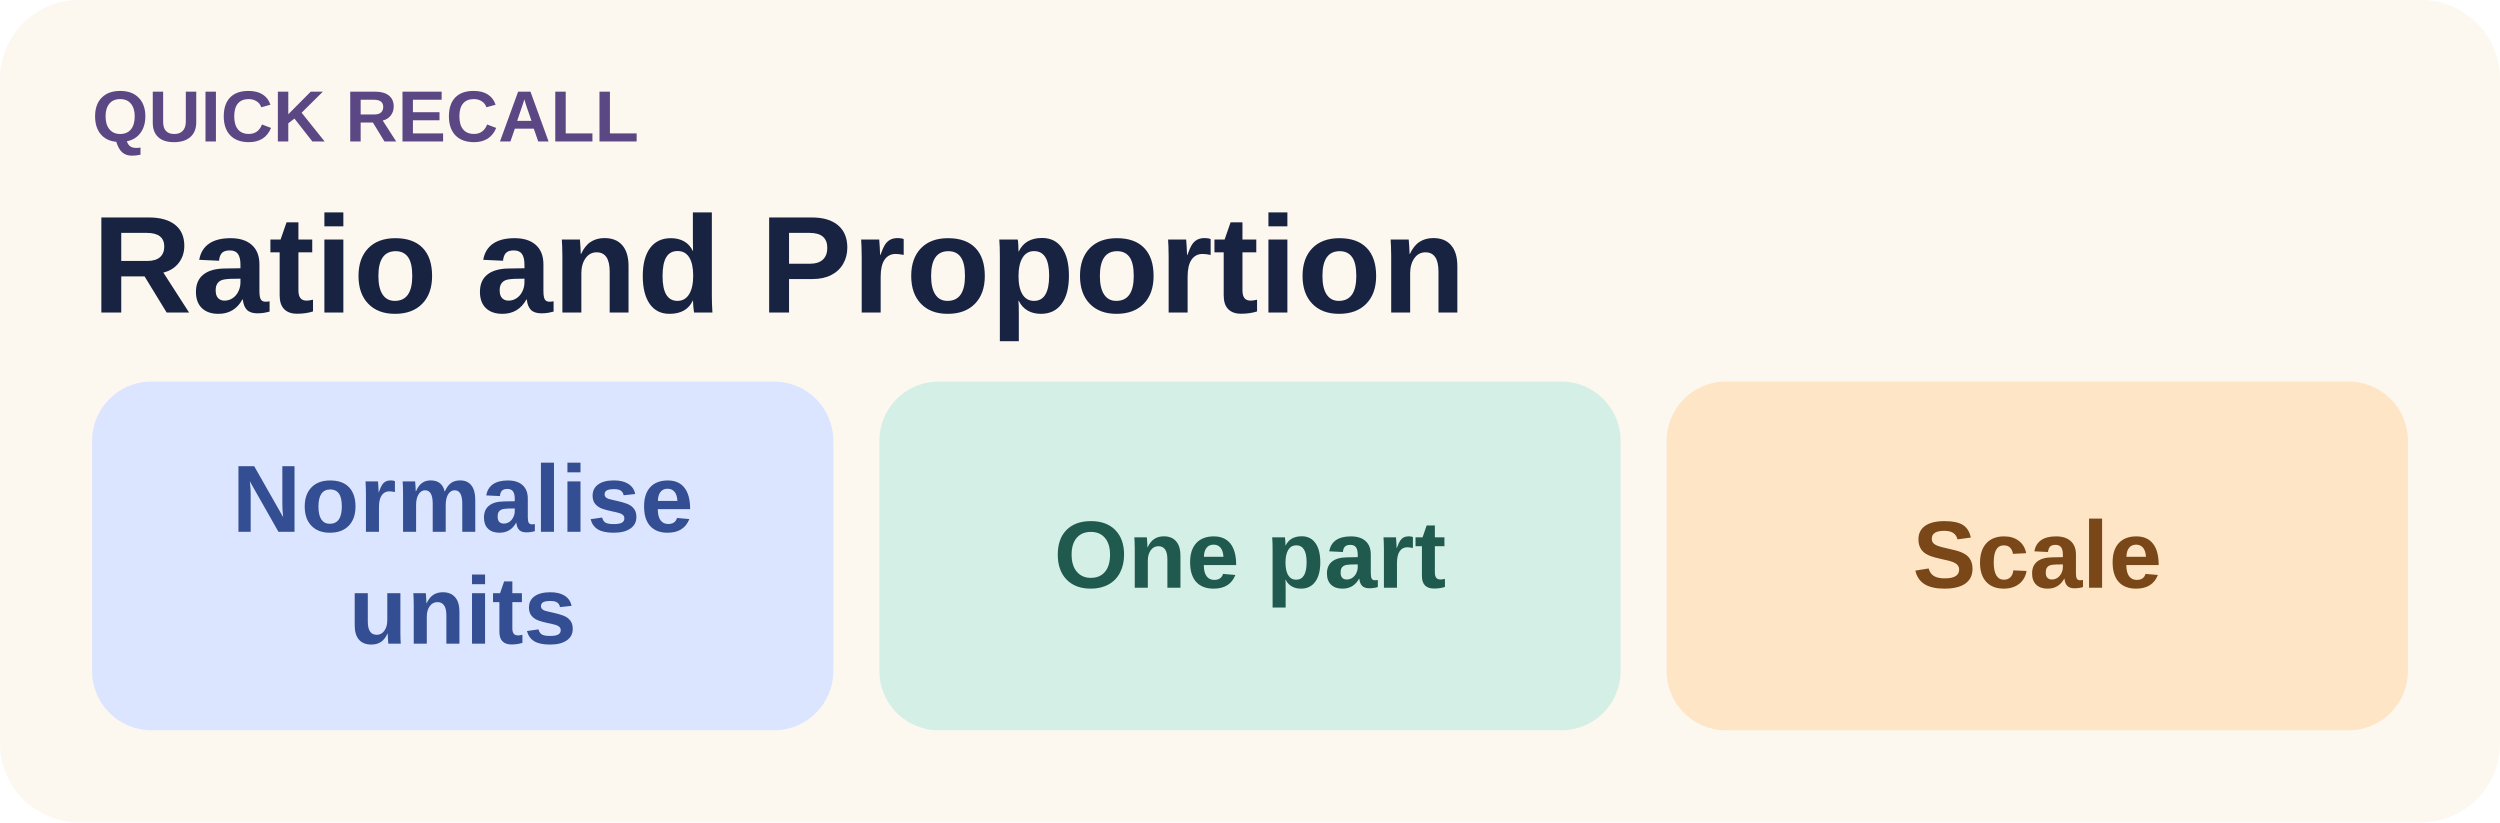
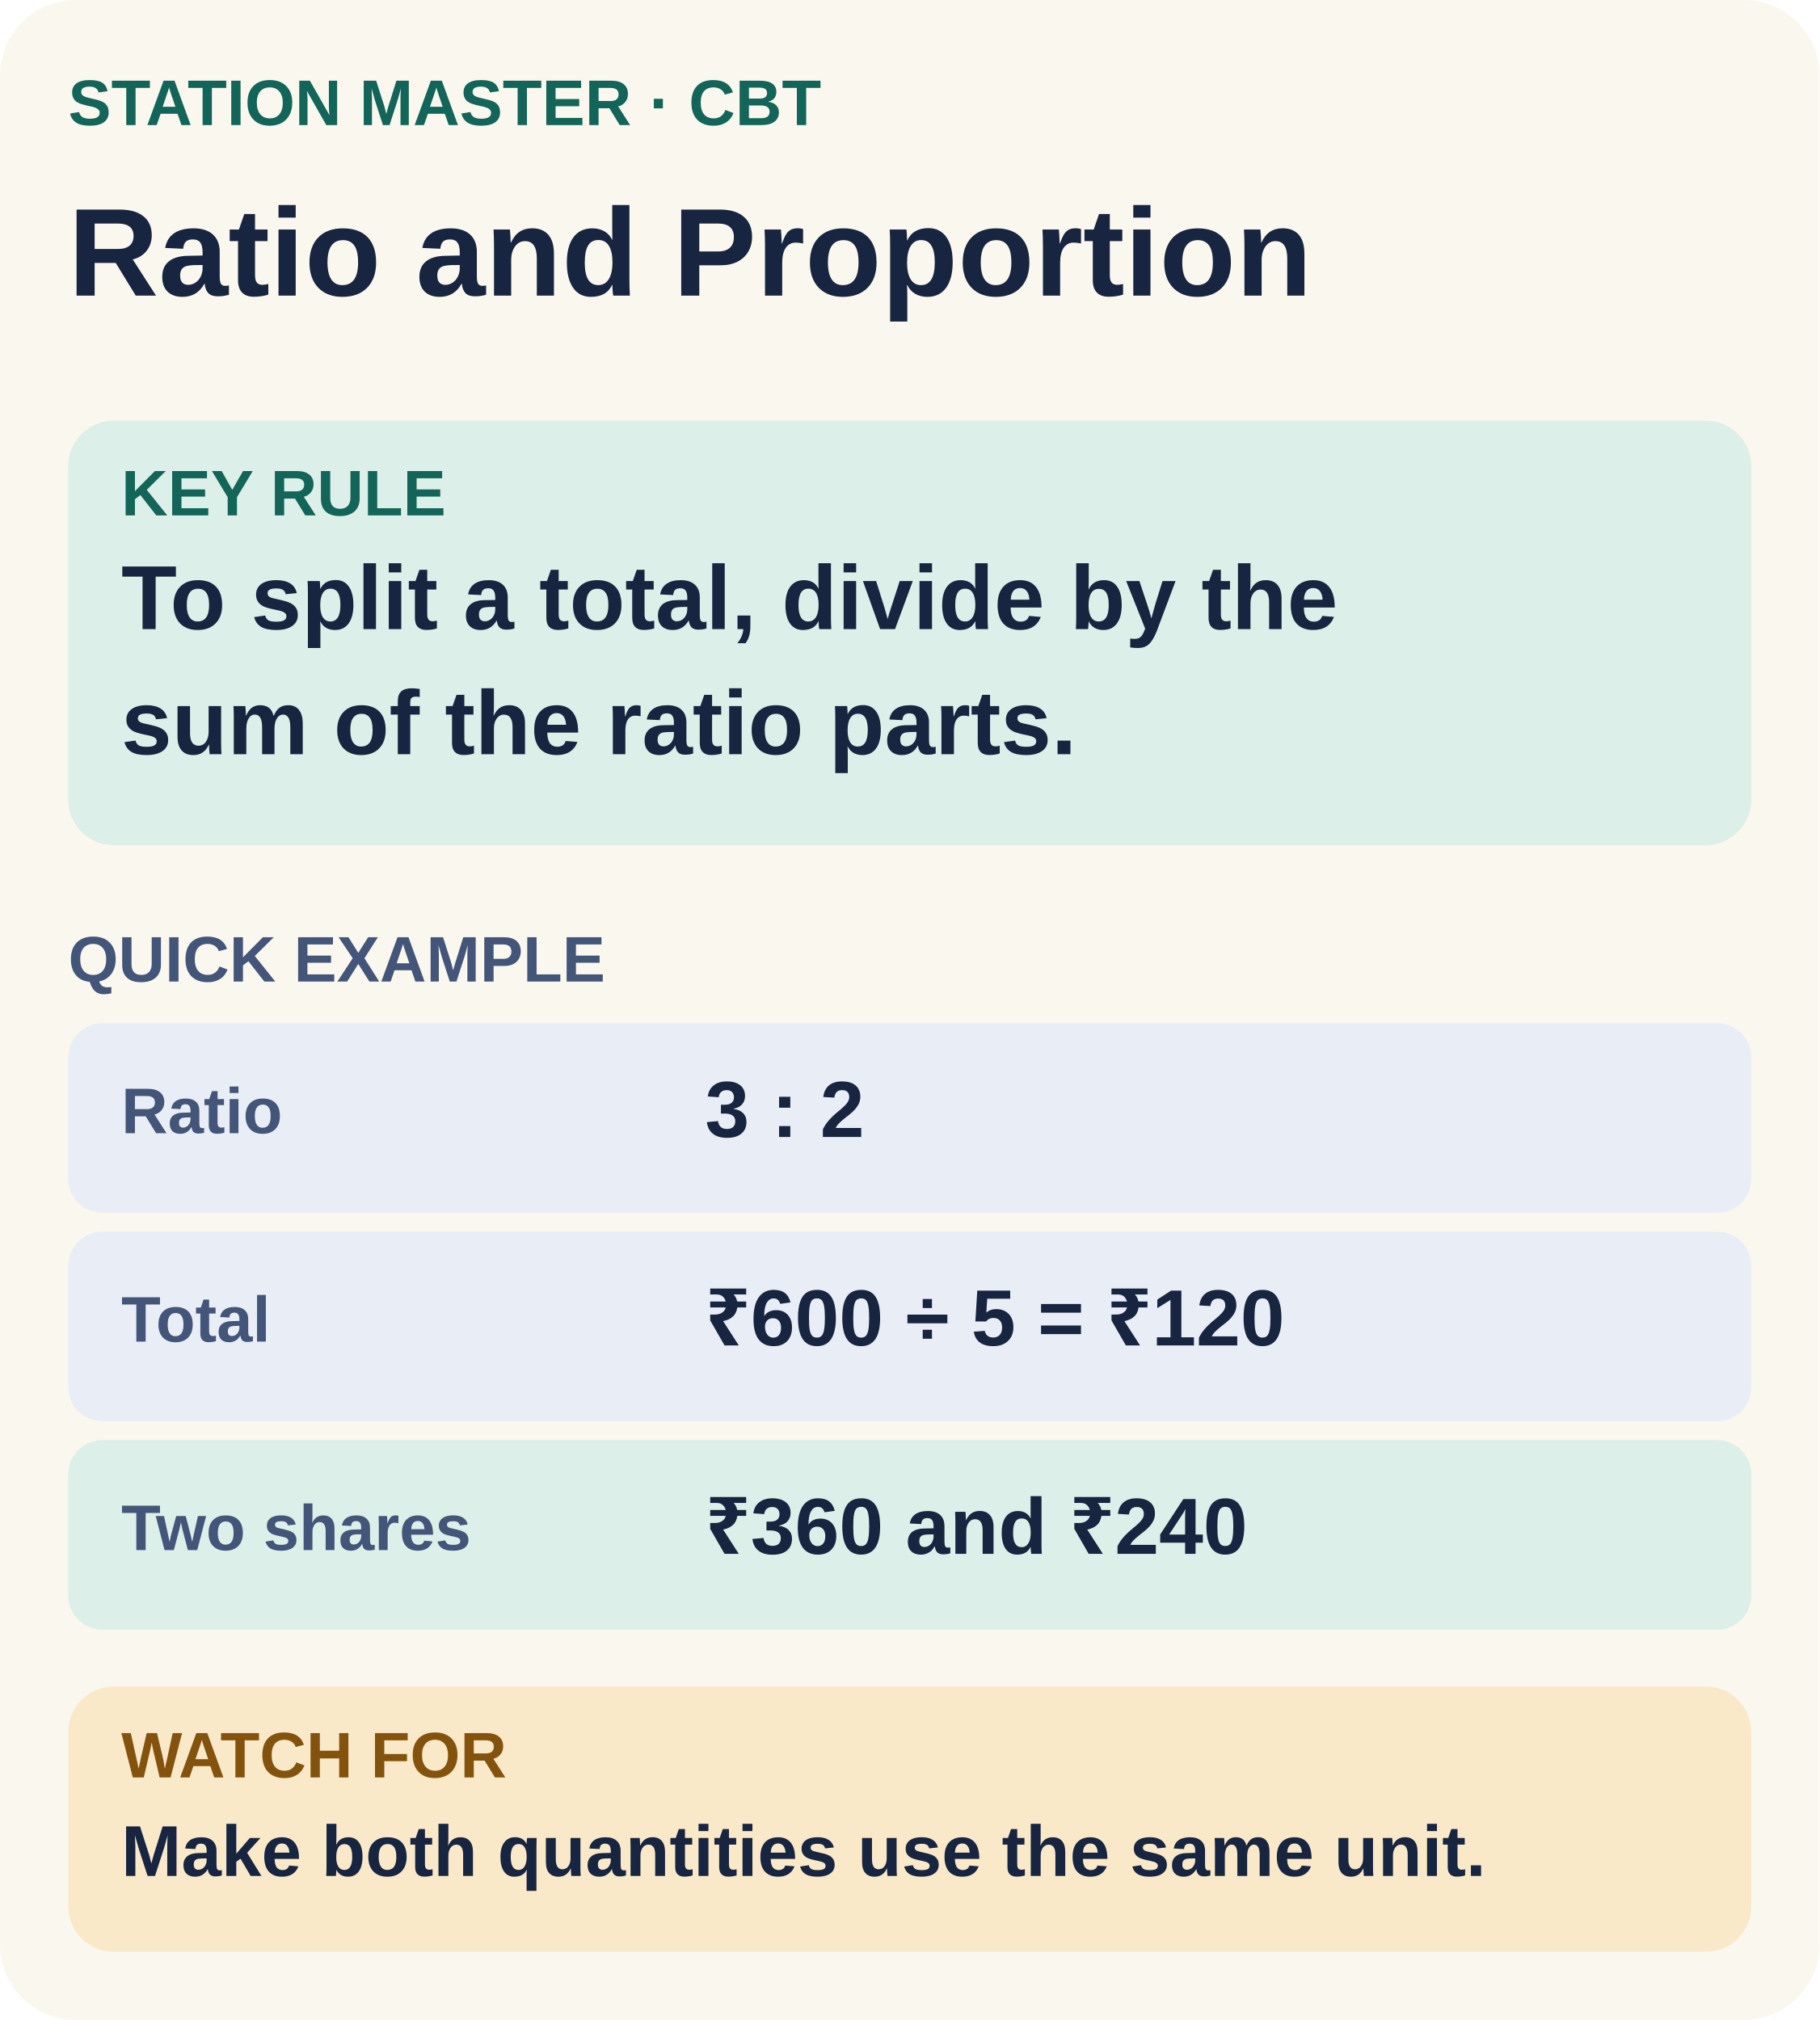
- <svg xmlns="http://www.w3.org/2000/svg" width="760" height="250" viewBox="0 0 760 250" role="img" aria-labelledby="title description">
-   <rect width="100%" height="100%" rx="24" fill="#fcf8ef" />
+ <svg xmlns="http://www.w3.org/2000/svg" width="480" height="533" viewBox="0 0 480 533" role="img" aria-labelledby="title description">
+   <rect x="0" y="0" width="480" height="533" rx="20" fill="#faf7ee" />
  <g font-family="Segoe UI, Arial, sans-serif" font-weight="700">
-     <text x="28" y="43" font-size="22" fill="#5a4784">QUICK RECALL</text>
-     <text x="28" y="95" font-size="42" fill="#182342">Ratio and Proportion</text>
-     <rect x="28" y="116" width="225.333" height="106" rx="18" fill="#dce5ff" />
-     <text x="140.667" y="161.667" font-size="29" fill="#344e93" text-anchor="middle">Normalise</text>
-     <text x="140.667" y="195.667" font-size="29" fill="#344e93" text-anchor="middle">units</text>
-     <rect x="267.333" y="116" width="225.333" height="106" rx="18" fill="#d4efe6" />
-     <text x="380" y="178.667" font-size="29" fill="#20594e" text-anchor="middle">One part</text>
-     <rect x="506.667" y="116" width="225.333" height="106" rx="18" fill="#fde5c5" />
-     <text x="619.333" y="178.667" font-size="29" fill="#794718" text-anchor="middle">Scale</text>
+     <text x="18" y="33" font-size="17" fill="#126558">STATION MASTER  ·  CBT</text>
+     <text x="18" y="78" font-size="33" fill="#172540">Ratio and Proportion</text>
+     <rect x="18" y="111" width="444" height="112" rx="12" fill="#dcefe8" />
+     <text x="32" y="136" font-size="17" fill="#126558">KEY RULE</text>
+     <text x="32" y="166" font-size="24" fill="#172540">To split a total, divide by the</text>
+     <text x="32" y="199" font-size="24" fill="#172540">sum of the ratio parts.</text>
+     <text x="18" y="259" font-size="17" fill="#435579">QUICK EXAMPLE</text>
+     <rect x="18" y="270" width="444" height="50" rx="9" fill="#e9edf6" />
+     <text x="32" y="299" font-size="17" fill="#435579">Ratio</text>
+     <text x="186" y="300" font-size="21" fill="#172540">3 : 2</text>
+     <rect x="18" y="325" width="444" height="50" rx="9" fill="#e9edf6" />
+     <text x="32" y="354" font-size="17" fill="#435579">Total</text>
+     <text x="186" y="355" font-size="21" fill="#172540">₹600 ÷ 5 = ₹120</text>
+     <rect x="18" y="380" width="444" height="50" rx="9" fill="#dcefe8" />
+     <text x="32" y="409" font-size="17" fill="#435579">Two shares</text>
+     <text x="186" y="410" font-size="21" fill="#172540">₹360 and ₹240</text>
+     <rect x="18" y="445" width="444" height="70" rx="12" fill="#f9e9c9" />
+     <text x="32" y="469" font-size="17" fill="#83530e">WATCH FOR</text>
+     <text x="32" y="495" font-size="19" fill="#172540">Make both quantities use the same unit.</text>
  </g>
</svg>
